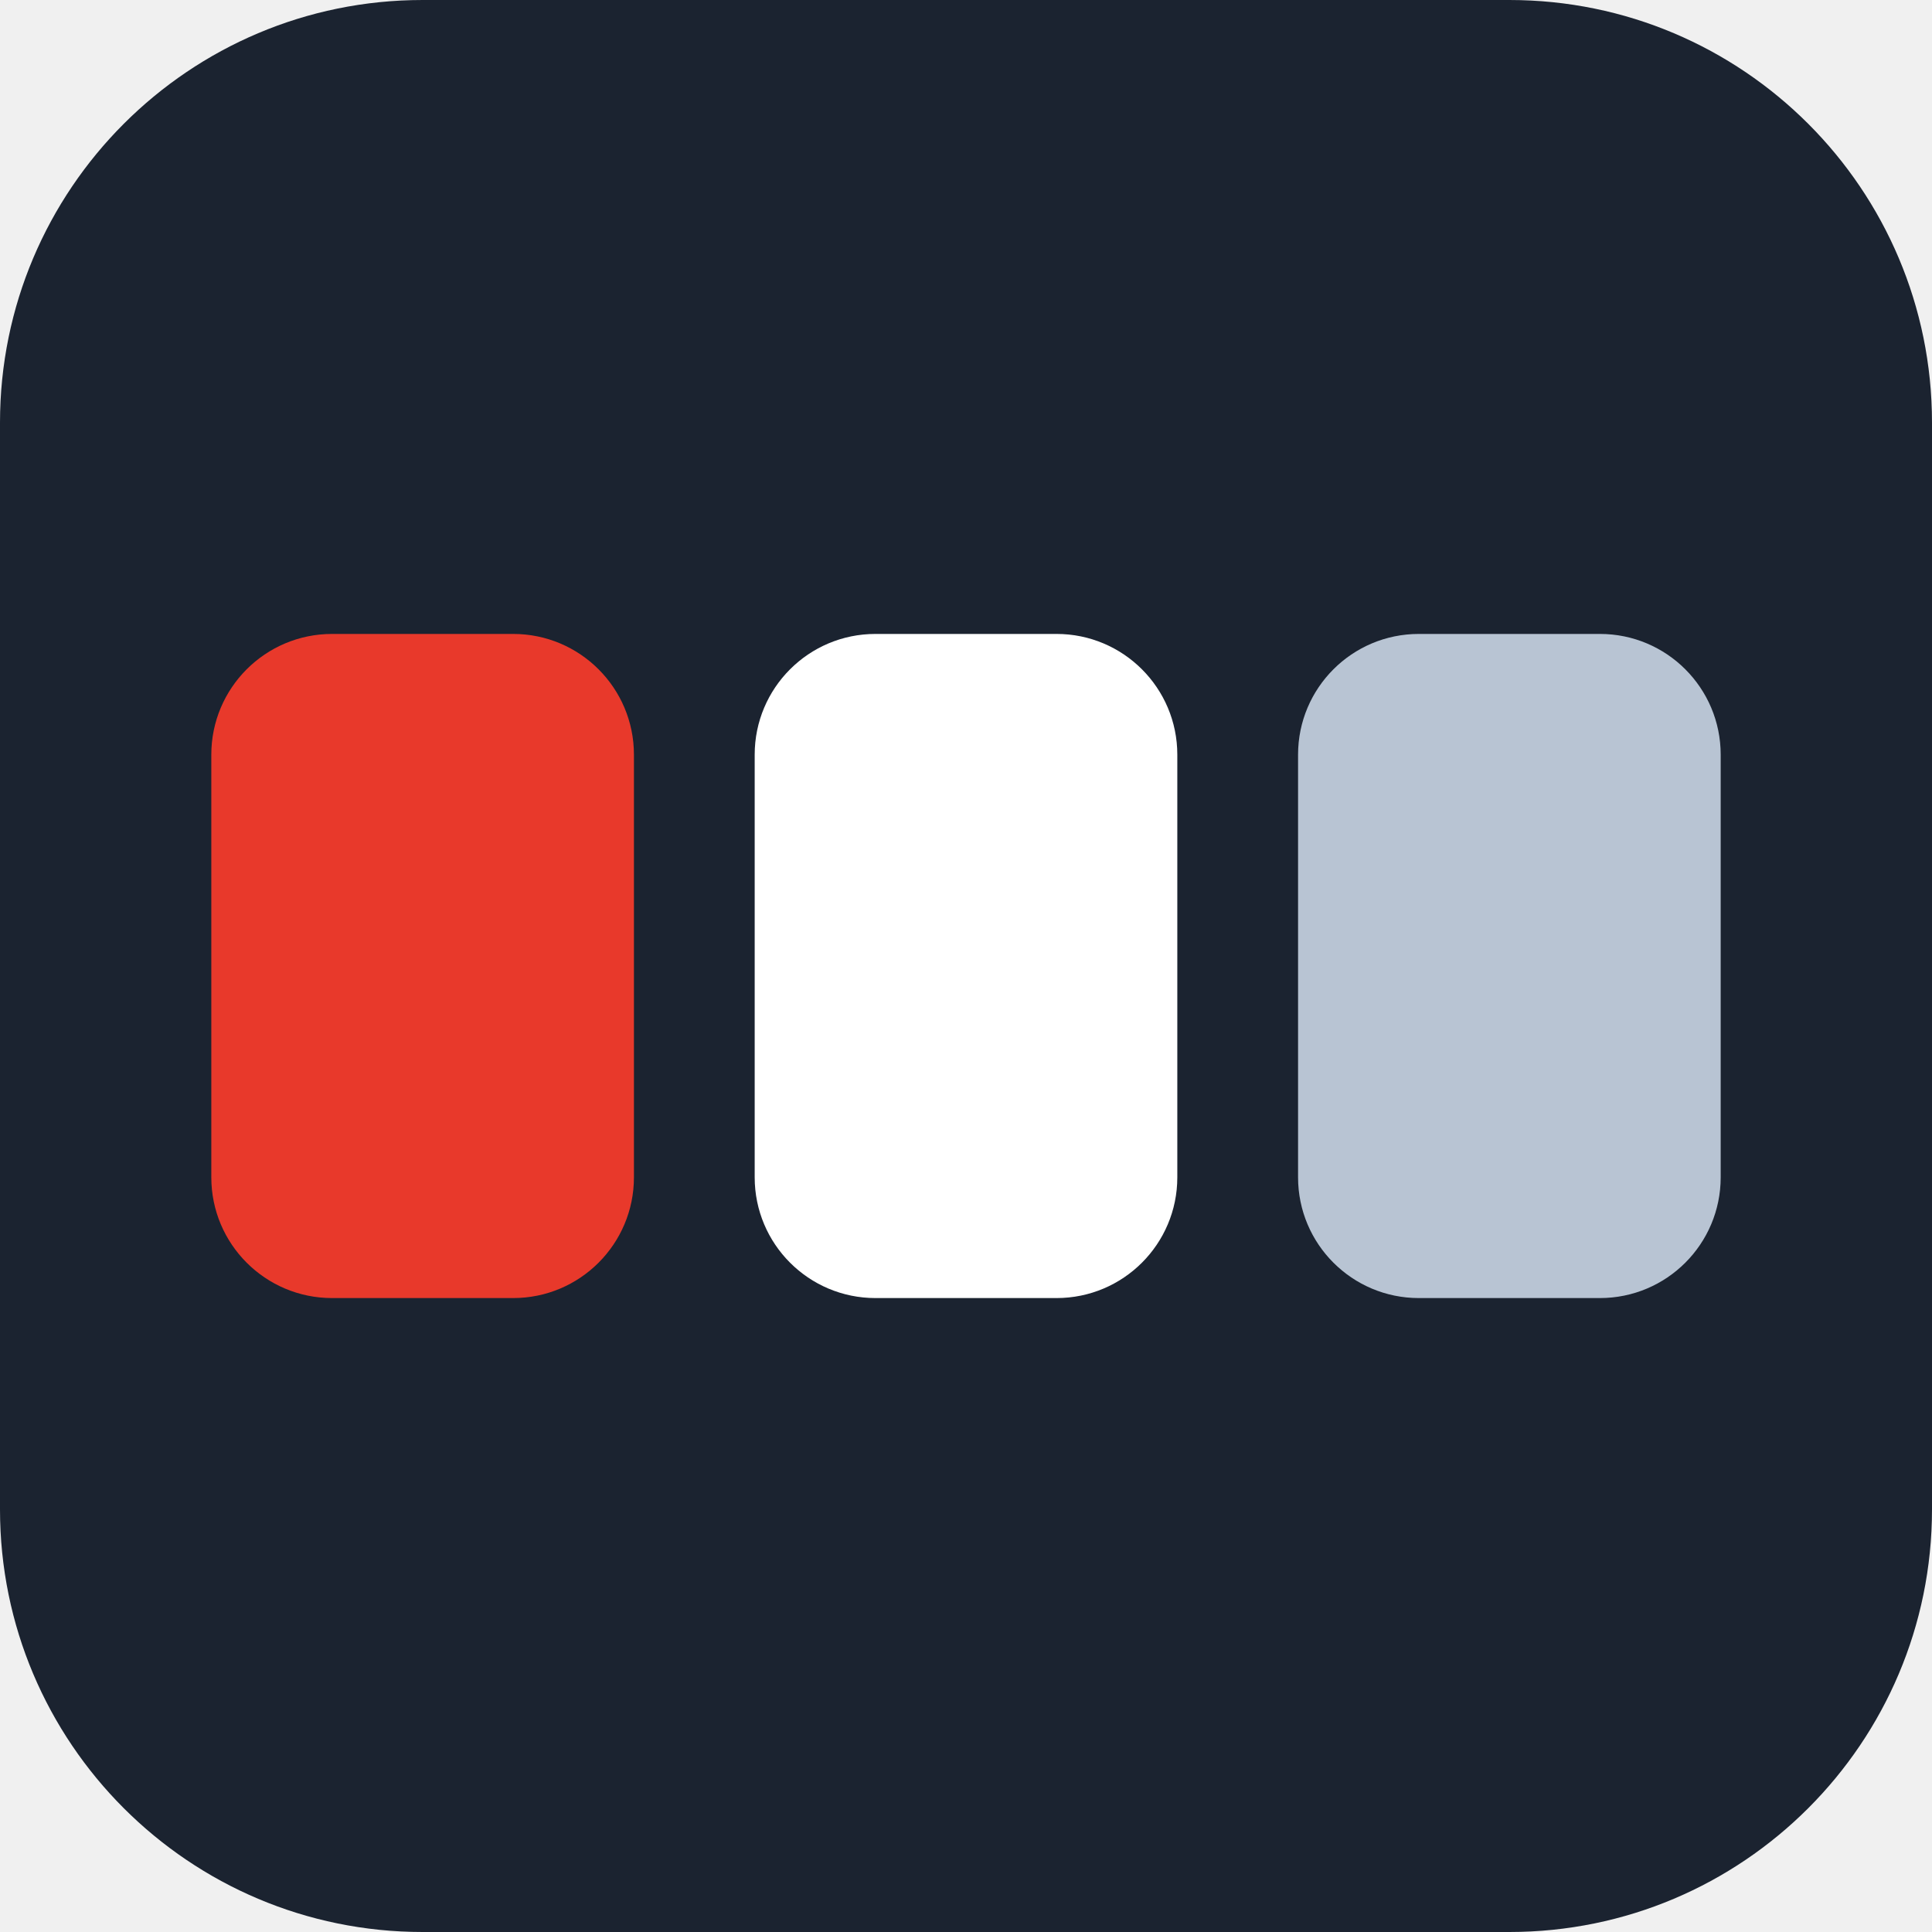
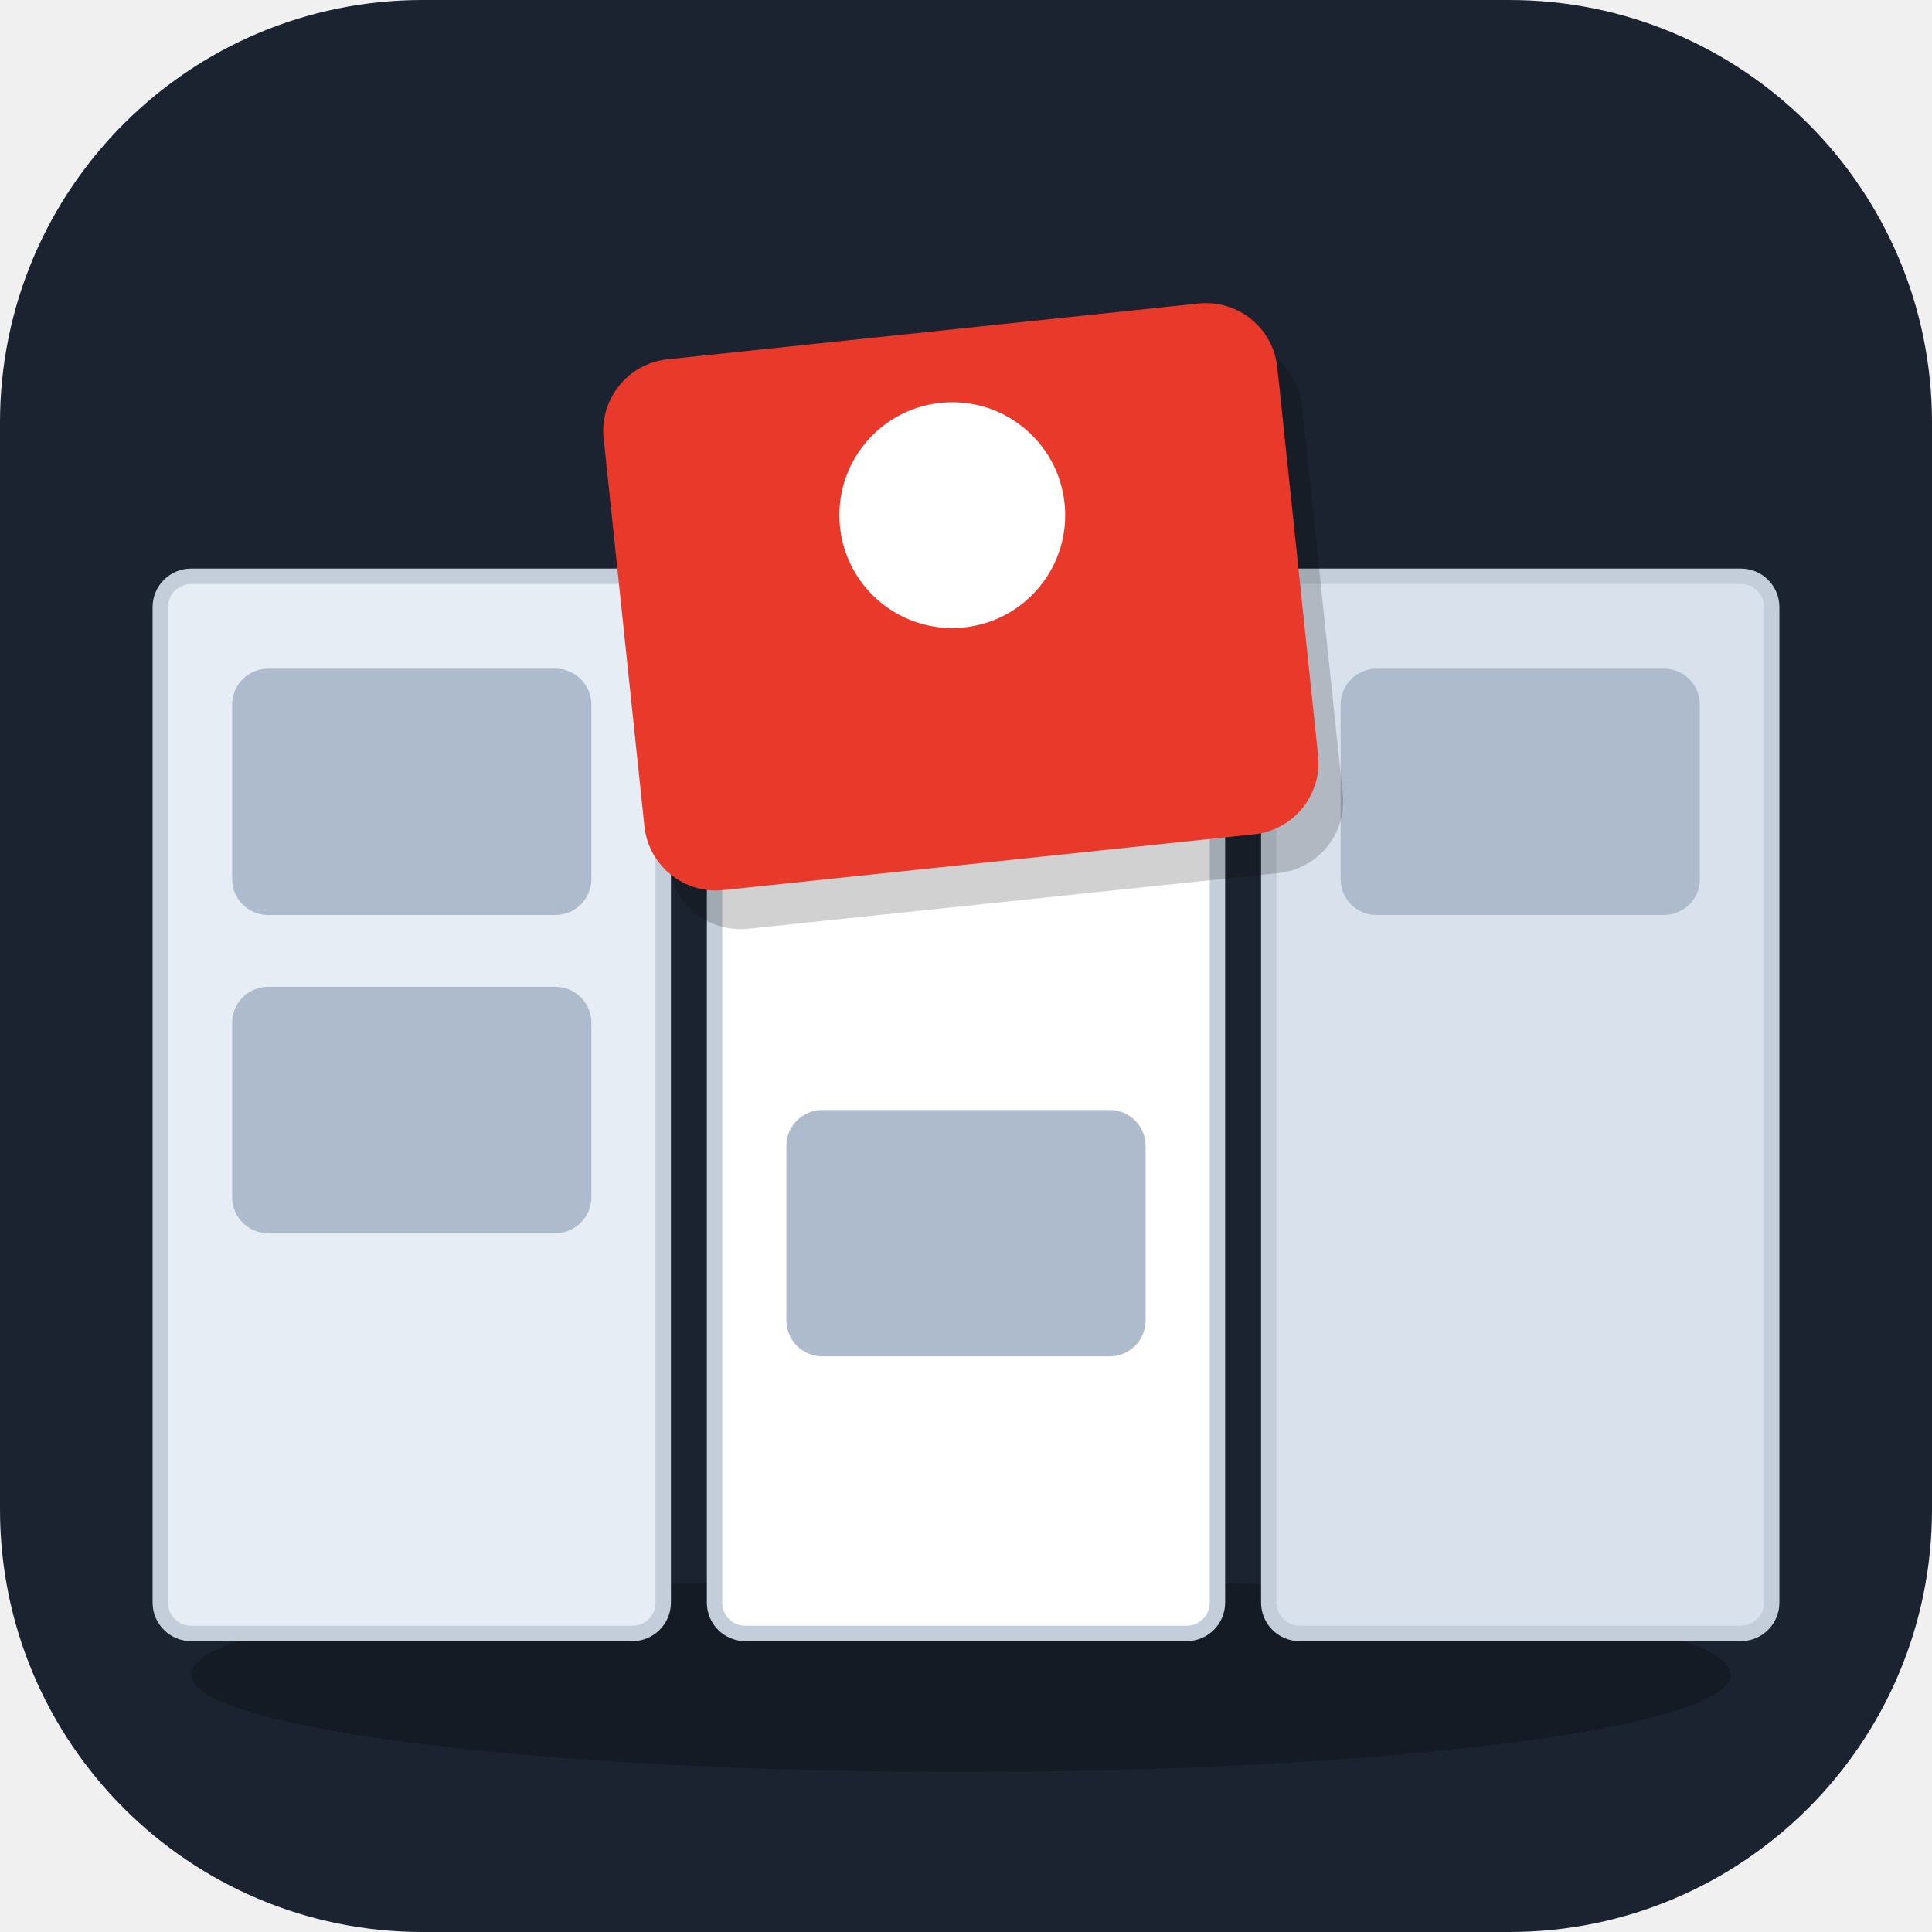
<svg xmlns="http://www.w3.org/2000/svg" width="32" height="32" viewBox="0 0 32 32">
  <rect width="32" height="32" rx="7" fill="#1b2330" />
-   <rect x="3.5" y="10.5" width="7" height="11" rx="2" fill="#e8392b" />
-   <rect x="12.5" y="10.5" width="7" height="11" rx="2" fill="#ffffff" />
-   <rect x="21.5" y="10.5" width="7" height="11" rx="2" fill="#b8c4d3" />
+   <g transform="translate(16 16.6) scale(0.085) translate(-257 -279)">
+     <ellipse cx="256" cy="410" rx="150" ry="19" fill="#000" opacity="0.22" />
+     <g stroke="#c4cedb" stroke-width="3" stroke-linejoin="round">
+       <rect x="100" y="196" width="98" height="206" rx="6" fill="#e7edf4" />
+       <rect x="208" y="196" width="98" height="206" rx="6" fill="#ffffff" />
+       <rect x="316" y="196" width="98" height="206" rx="6" fill="#d8e1ec" />
+     </g>
+     <g fill="#aebbcc">
+       <rect x="114" y="214" width="70" height="48" rx="7" />
+       <rect x="114" y="276" width="70" height="48" rx="7" />
+       <rect x="222" y="300" width="70" height="48" rx="7" />
+       <rect x="330" y="214" width="70" height="48" rx="7" />
+     </g>
+     <g transform="rotate(-6 256 200)">
+       <rect x="194" y="156" width="132" height="104" rx="14" fill="#000" opacity="0.18" />
+       <rect x="190" y="148" width="132" height="104" rx="14" fill="#e8392b" />
+       <circle cx="256" cy="184" r="22" fill="#fff" />
+     </g>
+   </g>
</svg>
